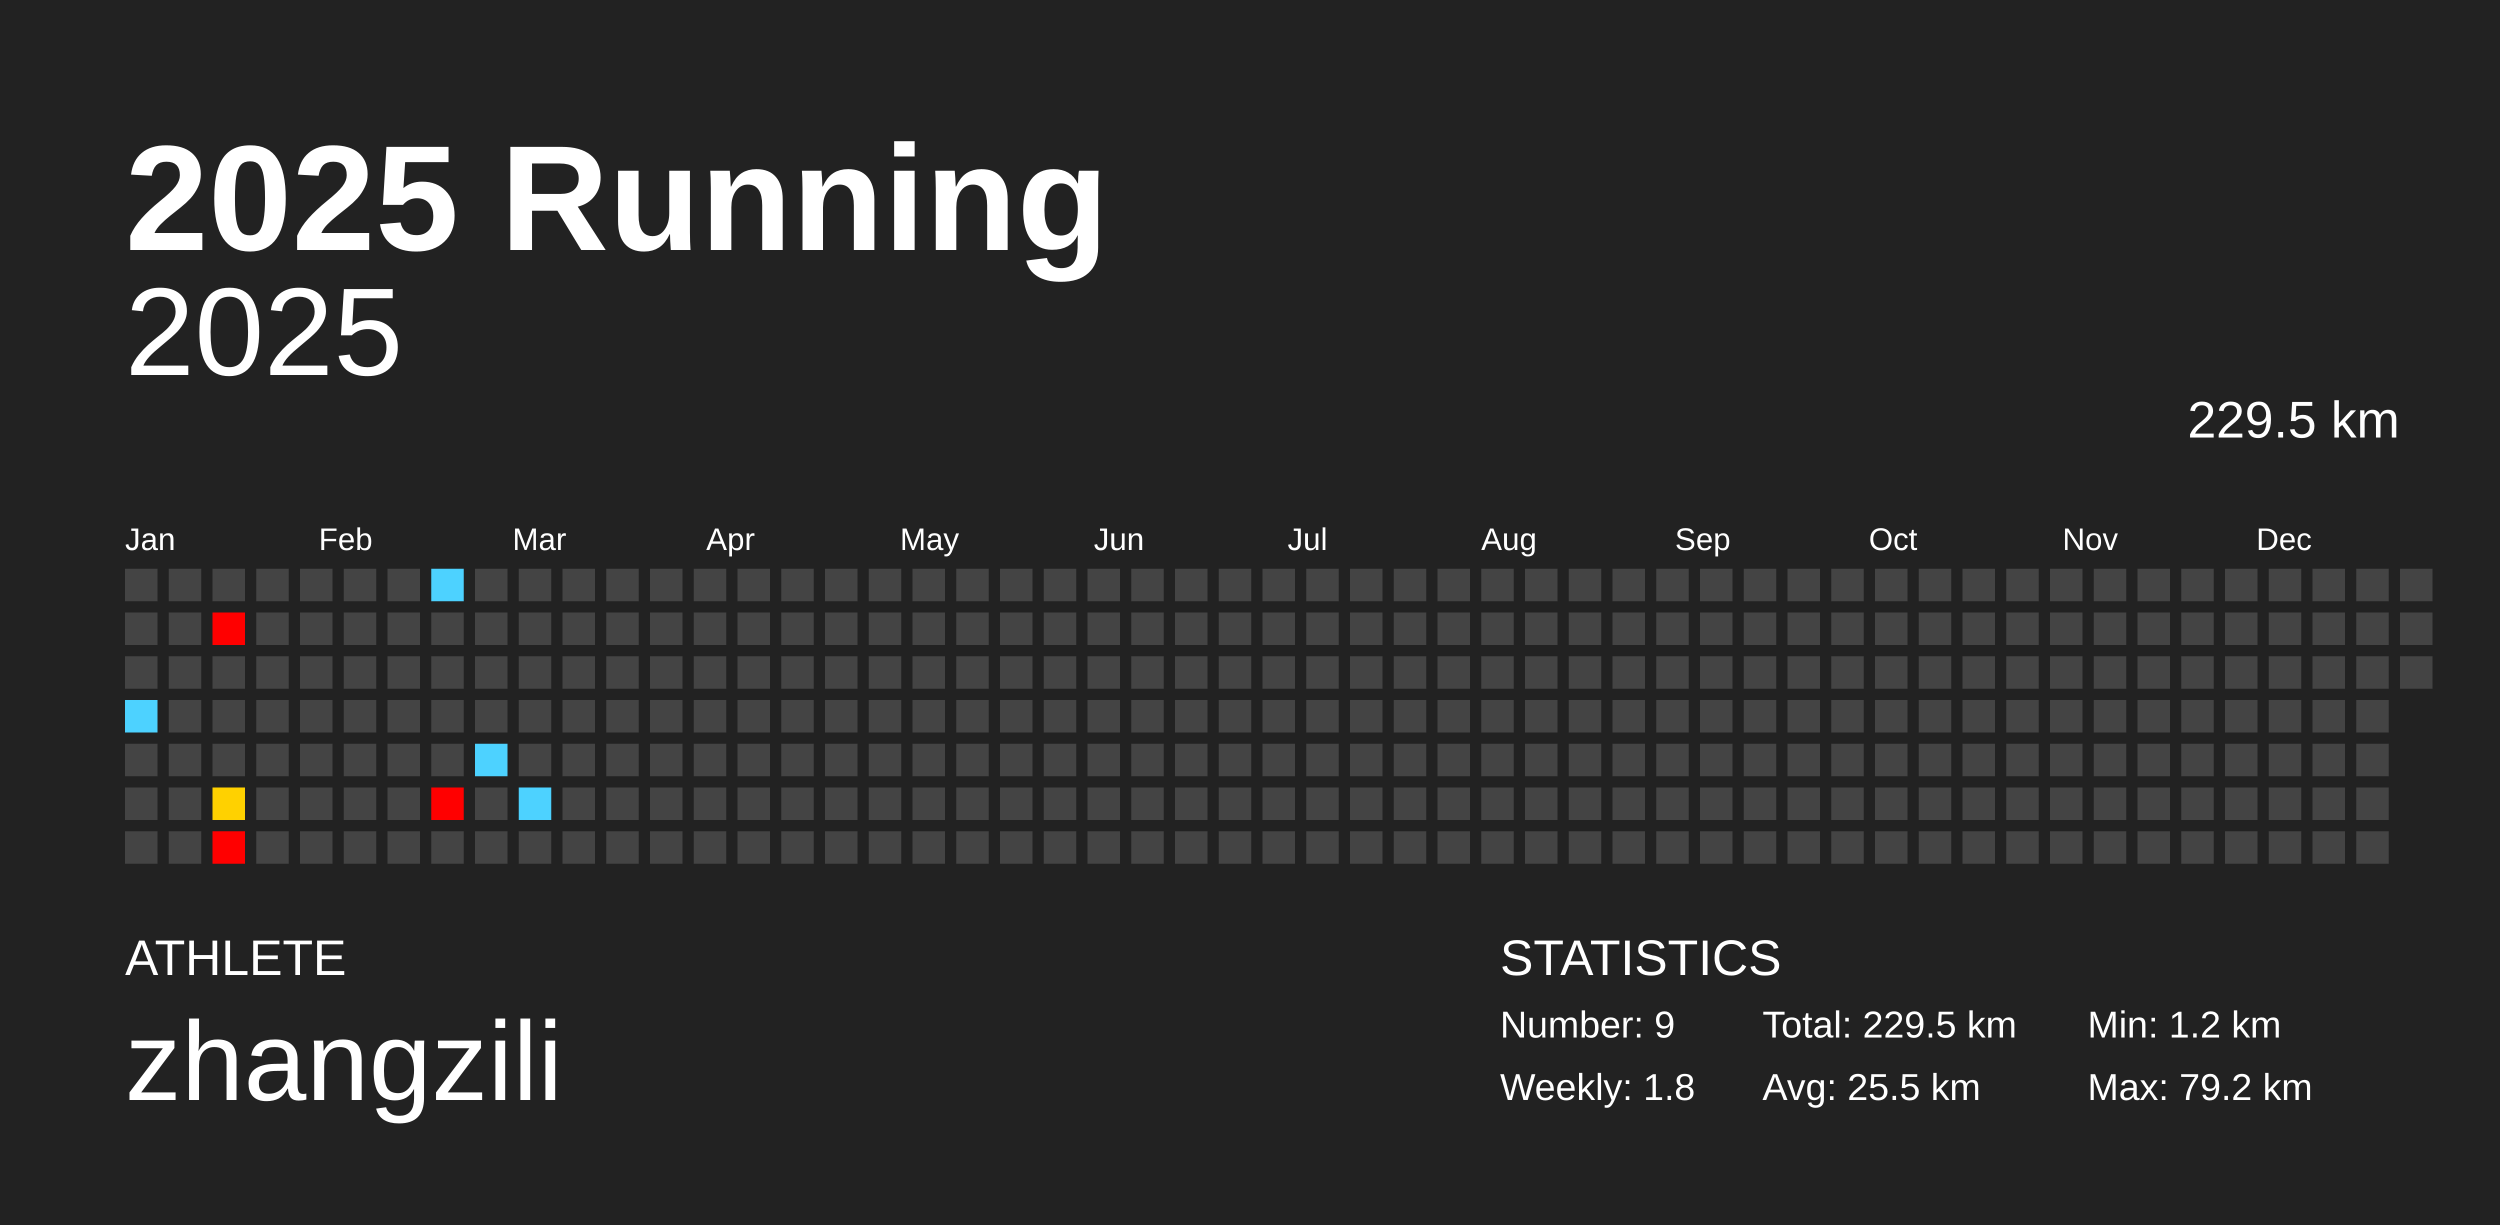
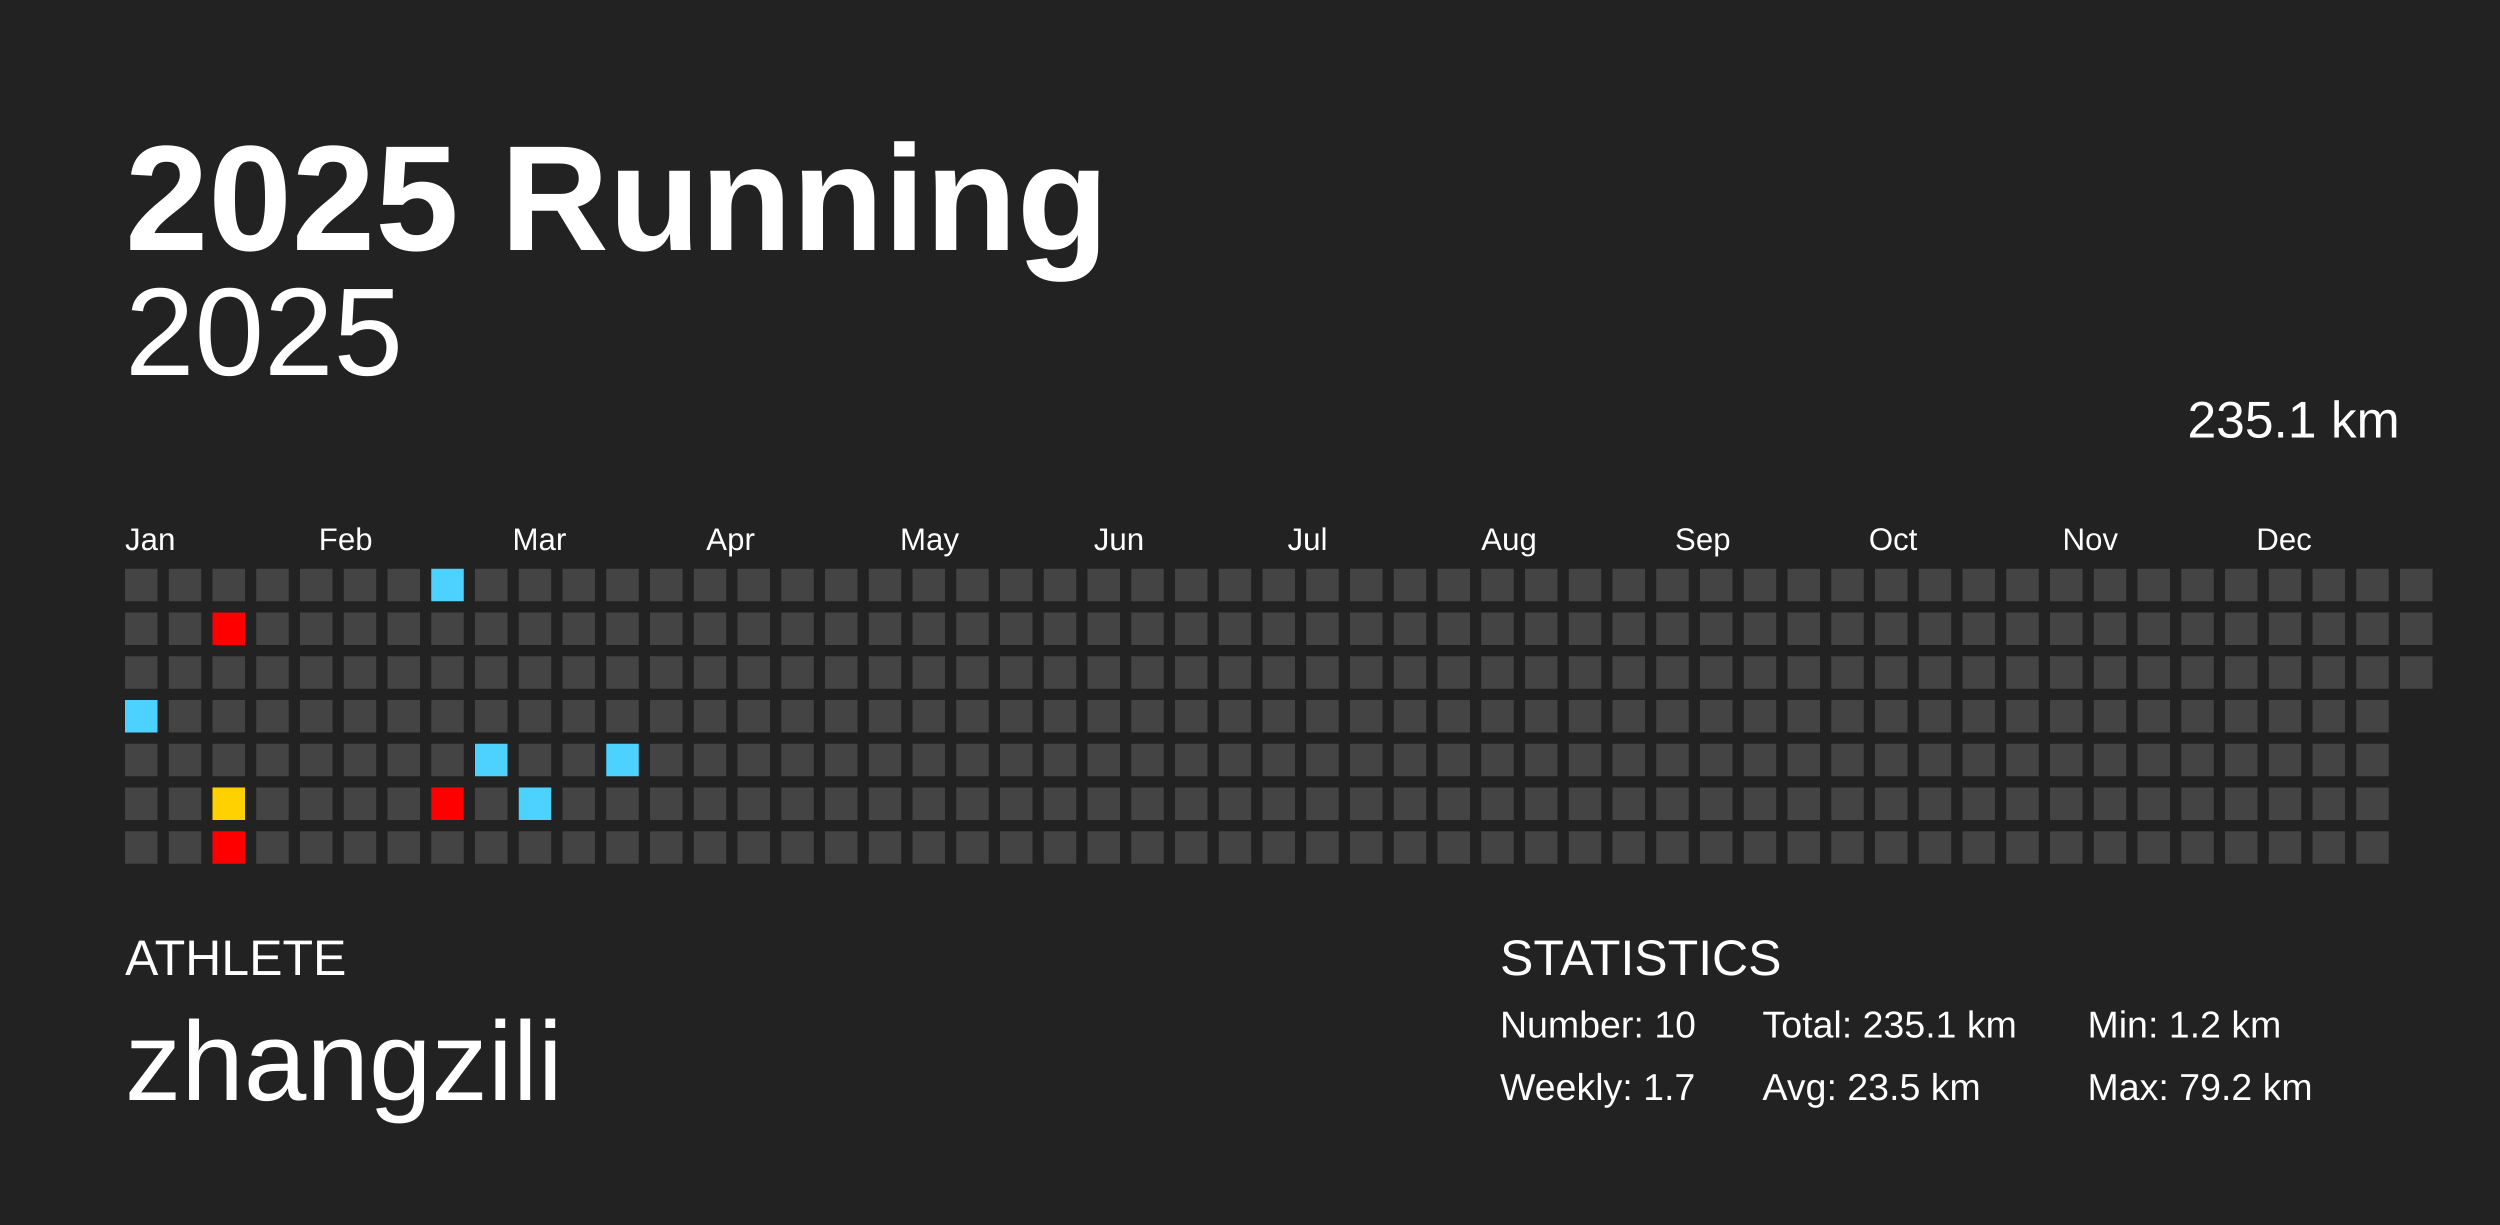
<svg xmlns="http://www.w3.org/2000/svg" baseProfile="full" height="98mm" version="1.1" viewBox="0,0,200,98" width="200mm">
  <defs />
  <rect fill="#222222" height="98" width="200" x="0" y="0" />
  <text fill="#FFFFFF" style="font-size:12px; font-family:Arial; font-weight:bold;" x="10" y="20">2025 Running</text>
  <text fill="#FFFFFF" style="font-size:4px; font-family:Arial" x="10" y="78">ATHLETE</text>
  <text fill="#FFFFFF" style="font-size:9px; font-family:Arial" x="10" y="88">zhangzili</text>
  <text fill="#FFFFFF" style="font-size:4px; font-family:Arial" x="120" y="78">STATISTICS</text>
-   <text fill="#FFFFFF" style="font-size:3px; font-family:Arial" x="120" y="83">Number: 9</text>
-   <text fill="#FFFFFF" style="font-size:3px; font-family:Arial" x="120" y="88">Weekly: 1.8</text>
-   <text fill="#FFFFFF" style="font-size:3px; font-family:Arial" x="141" y="83">Total: 229.5 km</text>
-   <text fill="#FFFFFF" style="font-size:3px; font-family:Arial" x="141" y="88">Avg: 25.5 km</text>
+   <text fill="#FFFFFF" style="font-size:3px; font-family:Arial" x="120" y="83">Number: 10</text>
+   <text fill="#FFFFFF" style="font-size:3px; font-family:Arial" x="120" y="88">Weekly: 1.7</text>
+   <text fill="#FFFFFF" style="font-size:3px; font-family:Arial" x="141" y="83">Total: 235.1 km</text>
+   <text fill="#FFFFFF" style="font-size:3px; font-family:Arial" x="141" y="88">Avg: 23.5 km</text>
  <text fill="#FFFFFF" style="font-size:3px; font-family:Arial" x="167" y="83">Min: 1.2 km</text>
  <text fill="#FFFFFF" style="font-size:3px; font-family:Arial" x="167" y="88">Max: 79.2 km</text>
  <text alignment-baseline="hanging" fill="#FFFFFF" style="font-size:10.0px; font-family:Arial;" x="10" y="30">2025</text>
-   <text alignment-baseline="hanging" fill="#FFFFFF" style="font-size:4.125px; font-family:Arial;" x="175" y="35">229.5 km</text>
+   <text alignment-baseline="hanging" fill="#FFFFFF" style="font-size:4.125px; font-family:Arial;" x="175" y="35">235.1 km</text>
  <text fill="#FFFFFF" style="font-size:2.5px; font-family:Arial" x="10.0" y="44">Jan</text>
  <text fill="#FFFFFF" style="font-size:2.5px; font-family:Arial" x="25.5" y="44">Feb</text>
  <text fill="#FFFFFF" style="font-size:2.5px; font-family:Arial" x="41.0" y="44">Mar</text>
  <text fill="#FFFFFF" style="font-size:2.5px; font-family:Arial" x="56.5" y="44">Apr</text>
  <text fill="#FFFFFF" style="font-size:2.5px; font-family:Arial" x="72.0" y="44">May</text>
  <text fill="#FFFFFF" style="font-size:2.5px; font-family:Arial" x="87.5" y="44">Jun</text>
  <text fill="#FFFFFF" style="font-size:2.5px; font-family:Arial" x="103.0" y="44">Jul</text>
  <text fill="#FFFFFF" style="font-size:2.5px; font-family:Arial" x="118.5" y="44">Aug</text>
  <text fill="#FFFFFF" style="font-size:2.5px; font-family:Arial" x="134.0" y="44">Sep</text>
  <text fill="#FFFFFF" style="font-size:2.5px; font-family:Arial" x="149.5" y="44">Oct</text>
  <text fill="#FFFFFF" style="font-size:2.5px; font-family:Arial" x="165.0" y="44">Nov</text>
  <text fill="#FFFFFF" style="font-size:2.5px; font-family:Arial" x="180.5" y="44">Dec</text>
  <rect fill="#444444" height="2.6" width="2.6" x="10.0" y="45.5" />
  <rect fill="#444444" height="2.6" width="2.6" x="10.0" y="49.0" />
  <rect fill="#444444" height="2.6" width="2.6" x="10.0" y="52.5" />
  <rect fill="#4dd2ff" height="2.6" width="2.6" x="10.0" y="56.0" />
  <rect fill="#444444" height="2.6" width="2.6" x="10.0" y="59.5" />
  <rect fill="#444444" height="2.6" width="2.6" x="10.0" y="63.0" />
  <rect fill="#444444" height="2.6" width="2.6" x="10.0" y="66.5" />
  <rect fill="#444444" height="2.6" width="2.6" x="13.5" y="45.5" />
  <rect fill="#444444" height="2.6" width="2.6" x="13.5" y="49.0" />
  <rect fill="#444444" height="2.6" width="2.6" x="13.5" y="52.5" />
  <rect fill="#444444" height="2.6" width="2.6" x="13.5" y="56.0" />
  <rect fill="#444444" height="2.6" width="2.6" x="13.5" y="59.5" />
  <rect fill="#444444" height="2.6" width="2.6" x="13.5" y="63.0" />
  <rect fill="#444444" height="2.6" width="2.6" x="13.5" y="66.5" />
  <rect fill="#444444" height="2.6" width="2.6" x="17.0" y="45.5" />
  <rect fill="red" height="2.6" width="2.6" x="17.0" y="49.0" />
  <rect fill="#444444" height="2.6" width="2.6" x="17.0" y="52.5" />
  <rect fill="#444444" height="2.6" width="2.6" x="17.0" y="56.0" />
  <rect fill="#444444" height="2.6" width="2.6" x="17.0" y="59.5" />
  <rect fill="#ffd100" height="2.6" width="2.6" x="17.0" y="63.0" />
  <rect fill="red" height="2.6" width="2.6" x="17.0" y="66.5" />
  <rect fill="#444444" height="2.6" width="2.6" x="20.5" y="45.5" />
  <rect fill="#444444" height="2.6" width="2.6" x="20.5" y="49.0" />
  <rect fill="#444444" height="2.6" width="2.6" x="20.5" y="52.5" />
  <rect fill="#444444" height="2.6" width="2.6" x="20.5" y="56.0" />
  <rect fill="#444444" height="2.6" width="2.6" x="20.5" y="59.5" />
  <rect fill="#444444" height="2.6" width="2.6" x="20.5" y="63.0" />
  <rect fill="#444444" height="2.6" width="2.6" x="20.5" y="66.5" />
  <rect fill="#444444" height="2.6" width="2.6" x="24.0" y="45.5" />
  <rect fill="#444444" height="2.6" width="2.6" x="24.0" y="49.0" />
  <rect fill="#444444" height="2.6" width="2.6" x="24.0" y="52.5" />
  <rect fill="#444444" height="2.6" width="2.6" x="24.0" y="56.0" />
  <rect fill="#444444" height="2.6" width="2.6" x="24.0" y="59.5" />
  <rect fill="#444444" height="2.6" width="2.6" x="24.0" y="63.0" />
  <rect fill="#444444" height="2.6" width="2.6" x="24.0" y="66.5" />
  <rect fill="#444444" height="2.6" width="2.6" x="27.5" y="45.5" />
  <rect fill="#444444" height="2.6" width="2.6" x="27.5" y="49.0" />
  <rect fill="#444444" height="2.6" width="2.6" x="27.5" y="52.5" />
  <rect fill="#444444" height="2.6" width="2.6" x="27.5" y="56.0" />
  <rect fill="#444444" height="2.6" width="2.6" x="27.5" y="59.5" />
  <rect fill="#444444" height="2.6" width="2.6" x="27.5" y="63.0" />
  <rect fill="#444444" height="2.6" width="2.6" x="27.5" y="66.5" />
  <rect fill="#444444" height="2.6" width="2.6" x="31.0" y="45.5" />
  <rect fill="#444444" height="2.6" width="2.6" x="31.0" y="49.0" />
  <rect fill="#444444" height="2.6" width="2.6" x="31.0" y="52.5" />
  <rect fill="#444444" height="2.6" width="2.6" x="31.0" y="56.0" />
  <rect fill="#444444" height="2.6" width="2.6" x="31.0" y="59.5" />
  <rect fill="#444444" height="2.6" width="2.6" x="31.0" y="63.0" />
  <rect fill="#444444" height="2.6" width="2.6" x="31.0" y="66.5" />
  <rect fill="#4dd2ff" height="2.6" width="2.6" x="34.5" y="45.5" />
  <rect fill="#444444" height="2.6" width="2.6" x="34.5" y="49.0" />
  <rect fill="#444444" height="2.6" width="2.6" x="34.5" y="52.5" />
  <rect fill="#444444" height="2.6" width="2.6" x="34.5" y="56.0" />
  <rect fill="#444444" height="2.6" width="2.6" x="34.5" y="59.5" />
  <rect fill="red" height="2.6" width="2.6" x="34.5" y="63.0" />
  <rect fill="#444444" height="2.6" width="2.6" x="34.5" y="66.5" />
  <rect fill="#444444" height="2.6" width="2.6" x="38.0" y="45.5" />
  <rect fill="#444444" height="2.6" width="2.6" x="38.0" y="49.0" />
  <rect fill="#444444" height="2.6" width="2.6" x="38.0" y="52.5" />
  <rect fill="#444444" height="2.6" width="2.6" x="38.0" y="56.0" />
  <rect fill="#4dd2ff" height="2.6" width="2.6" x="38.0" y="59.5" />
  <rect fill="#444444" height="2.6" width="2.6" x="38.0" y="63.0" />
  <rect fill="#444444" height="2.6" width="2.6" x="38.0" y="66.5" />
  <rect fill="#444444" height="2.6" width="2.6" x="41.5" y="45.5" />
  <rect fill="#444444" height="2.6" width="2.6" x="41.5" y="49.0" />
  <rect fill="#444444" height="2.6" width="2.6" x="41.5" y="52.5" />
  <rect fill="#444444" height="2.6" width="2.6" x="41.5" y="56.0" />
  <rect fill="#444444" height="2.6" width="2.6" x="41.5" y="59.5" />
  <rect fill="#4dd2ff" height="2.6" width="2.6" x="41.5" y="63.0" />
  <rect fill="#444444" height="2.6" width="2.6" x="41.5" y="66.5" />
  <rect fill="#444444" height="2.6" width="2.6" x="45.0" y="45.5" />
  <rect fill="#444444" height="2.6" width="2.6" x="45.0" y="49.0" />
  <rect fill="#444444" height="2.6" width="2.6" x="45.0" y="52.5" />
  <rect fill="#444444" height="2.6" width="2.6" x="45.0" y="56.0" />
  <rect fill="#444444" height="2.6" width="2.6" x="45.0" y="59.5" />
  <rect fill="#444444" height="2.6" width="2.6" x="45.0" y="63.0" />
  <rect fill="#444444" height="2.6" width="2.6" x="45.0" y="66.5" />
  <rect fill="#444444" height="2.6" width="2.6" x="48.5" y="45.5" />
  <rect fill="#444444" height="2.6" width="2.6" x="48.5" y="49.0" />
  <rect fill="#444444" height="2.6" width="2.6" x="48.5" y="52.5" />
  <rect fill="#444444" height="2.6" width="2.6" x="48.5" y="56.0" />
-   <rect fill="#444444" height="2.6" width="2.6" x="48.5" y="59.5" />
+   <rect fill="#4dd2ff" height="2.6" width="2.6" x="48.5" y="59.5" />
  <rect fill="#444444" height="2.6" width="2.6" x="48.5" y="63.0" />
  <rect fill="#444444" height="2.6" width="2.6" x="48.5" y="66.5" />
  <rect fill="#444444" height="2.6" width="2.6" x="52.0" y="45.5" />
  <rect fill="#444444" height="2.6" width="2.6" x="52.0" y="49.0" />
  <rect fill="#444444" height="2.6" width="2.6" x="52.0" y="52.5" />
  <rect fill="#444444" height="2.6" width="2.6" x="52.0" y="56.0" />
  <rect fill="#444444" height="2.6" width="2.6" x="52.0" y="59.5" />
  <rect fill="#444444" height="2.6" width="2.6" x="52.0" y="63.0" />
  <rect fill="#444444" height="2.6" width="2.6" x="52.0" y="66.5" />
  <rect fill="#444444" height="2.6" width="2.6" x="55.5" y="45.5" />
  <rect fill="#444444" height="2.6" width="2.6" x="55.5" y="49.0" />
  <rect fill="#444444" height="2.6" width="2.6" x="55.5" y="52.5" />
  <rect fill="#444444" height="2.6" width="2.6" x="55.5" y="56.0" />
  <rect fill="#444444" height="2.6" width="2.6" x="55.5" y="59.5" />
  <rect fill="#444444" height="2.6" width="2.6" x="55.5" y="63.0" />
  <rect fill="#444444" height="2.6" width="2.6" x="55.5" y="66.5" />
  <rect fill="#444444" height="2.6" width="2.6" x="59.0" y="45.5" />
  <rect fill="#444444" height="2.6" width="2.6" x="59.0" y="49.0" />
  <rect fill="#444444" height="2.6" width="2.6" x="59.0" y="52.5" />
  <rect fill="#444444" height="2.6" width="2.6" x="59.0" y="56.0" />
  <rect fill="#444444" height="2.6" width="2.6" x="59.0" y="59.5" />
  <rect fill="#444444" height="2.6" width="2.6" x="59.0" y="63.0" />
  <rect fill="#444444" height="2.6" width="2.6" x="59.0" y="66.5" />
  <rect fill="#444444" height="2.6" width="2.6" x="62.5" y="45.5" />
  <rect fill="#444444" height="2.6" width="2.6" x="62.5" y="49.0" />
  <rect fill="#444444" height="2.6" width="2.6" x="62.5" y="52.5" />
  <rect fill="#444444" height="2.6" width="2.6" x="62.5" y="56.0" />
  <rect fill="#444444" height="2.6" width="2.6" x="62.5" y="59.5" />
  <rect fill="#444444" height="2.6" width="2.6" x="62.5" y="63.0" />
  <rect fill="#444444" height="2.6" width="2.6" x="62.5" y="66.5" />
  <rect fill="#444444" height="2.6" width="2.6" x="66.0" y="45.5" />
  <rect fill="#444444" height="2.6" width="2.6" x="66.0" y="49.0" />
  <rect fill="#444444" height="2.6" width="2.6" x="66.0" y="52.5" />
  <rect fill="#444444" height="2.6" width="2.6" x="66.0" y="56.0" />
  <rect fill="#444444" height="2.6" width="2.6" x="66.0" y="59.5" />
  <rect fill="#444444" height="2.6" width="2.6" x="66.0" y="63.0" />
  <rect fill="#444444" height="2.6" width="2.6" x="66.0" y="66.5" />
  <rect fill="#444444" height="2.6" width="2.6" x="69.5" y="45.5" />
  <rect fill="#444444" height="2.6" width="2.6" x="69.5" y="49.0" />
  <rect fill="#444444" height="2.6" width="2.6" x="69.5" y="52.5" />
  <rect fill="#444444" height="2.6" width="2.6" x="69.5" y="56.0" />
  <rect fill="#444444" height="2.6" width="2.6" x="69.5" y="59.5" />
  <rect fill="#444444" height="2.6" width="2.6" x="69.5" y="63.0" />
  <rect fill="#444444" height="2.6" width="2.6" x="69.5" y="66.5" />
  <rect fill="#444444" height="2.6" width="2.6" x="73.0" y="45.5" />
  <rect fill="#444444" height="2.6" width="2.6" x="73.0" y="49.0" />
  <rect fill="#444444" height="2.6" width="2.6" x="73.0" y="52.5" />
  <rect fill="#444444" height="2.6" width="2.6" x="73.0" y="56.0" />
  <rect fill="#444444" height="2.6" width="2.6" x="73.0" y="59.5" />
  <rect fill="#444444" height="2.6" width="2.6" x="73.0" y="63.0" />
  <rect fill="#444444" height="2.6" width="2.6" x="73.0" y="66.5" />
  <rect fill="#444444" height="2.6" width="2.6" x="76.5" y="45.5" />
  <rect fill="#444444" height="2.6" width="2.6" x="76.5" y="49.0" />
  <rect fill="#444444" height="2.6" width="2.6" x="76.5" y="52.5" />
  <rect fill="#444444" height="2.6" width="2.6" x="76.5" y="56.0" />
  <rect fill="#444444" height="2.6" width="2.6" x="76.5" y="59.5" />
  <rect fill="#444444" height="2.6" width="2.6" x="76.5" y="63.0" />
  <rect fill="#444444" height="2.6" width="2.6" x="76.5" y="66.5" />
  <rect fill="#444444" height="2.6" width="2.6" x="80.0" y="45.5" />
  <rect fill="#444444" height="2.6" width="2.6" x="80.0" y="49.0" />
  <rect fill="#444444" height="2.6" width="2.6" x="80.0" y="52.5" />
  <rect fill="#444444" height="2.6" width="2.6" x="80.0" y="56.0" />
  <rect fill="#444444" height="2.6" width="2.6" x="80.0" y="59.5" />
  <rect fill="#444444" height="2.6" width="2.6" x="80.0" y="63.0" />
  <rect fill="#444444" height="2.6" width="2.6" x="80.0" y="66.5" />
  <rect fill="#444444" height="2.6" width="2.6" x="83.5" y="45.5" />
  <rect fill="#444444" height="2.6" width="2.6" x="83.5" y="49.0" />
  <rect fill="#444444" height="2.6" width="2.6" x="83.5" y="52.5" />
  <rect fill="#444444" height="2.6" width="2.6" x="83.5" y="56.0" />
  <rect fill="#444444" height="2.6" width="2.6" x="83.5" y="59.5" />
  <rect fill="#444444" height="2.6" width="2.6" x="83.5" y="63.0" />
  <rect fill="#444444" height="2.6" width="2.6" x="83.5" y="66.5" />
  <rect fill="#444444" height="2.6" width="2.6" x="87.0" y="45.5" />
  <rect fill="#444444" height="2.6" width="2.6" x="87.0" y="49.0" />
  <rect fill="#444444" height="2.6" width="2.6" x="87.0" y="52.5" />
  <rect fill="#444444" height="2.6" width="2.6" x="87.0" y="56.0" />
  <rect fill="#444444" height="2.6" width="2.6" x="87.0" y="59.5" />
  <rect fill="#444444" height="2.6" width="2.6" x="87.0" y="63.0" />
  <rect fill="#444444" height="2.6" width="2.6" x="87.0" y="66.5" />
  <rect fill="#444444" height="2.6" width="2.6" x="90.5" y="45.5" />
  <rect fill="#444444" height="2.6" width="2.6" x="90.5" y="49.0" />
  <rect fill="#444444" height="2.6" width="2.6" x="90.5" y="52.5" />
  <rect fill="#444444" height="2.6" width="2.6" x="90.5" y="56.0" />
  <rect fill="#444444" height="2.6" width="2.6" x="90.5" y="59.5" />
  <rect fill="#444444" height="2.6" width="2.6" x="90.5" y="63.0" />
  <rect fill="#444444" height="2.6" width="2.6" x="90.5" y="66.5" />
  <rect fill="#444444" height="2.6" width="2.6" x="94.0" y="45.5" />
  <rect fill="#444444" height="2.6" width="2.6" x="94.0" y="49.0" />
  <rect fill="#444444" height="2.6" width="2.6" x="94.0" y="52.5" />
  <rect fill="#444444" height="2.6" width="2.6" x="94.0" y="56.0" />
  <rect fill="#444444" height="2.6" width="2.6" x="94.0" y="59.5" />
  <rect fill="#444444" height="2.6" width="2.6" x="94.0" y="63.0" />
  <rect fill="#444444" height="2.6" width="2.6" x="94.0" y="66.5" />
  <rect fill="#444444" height="2.6" width="2.6" x="97.5" y="45.5" />
  <rect fill="#444444" height="2.6" width="2.6" x="97.5" y="49.0" />
  <rect fill="#444444" height="2.6" width="2.6" x="97.5" y="52.5" />
  <rect fill="#444444" height="2.6" width="2.6" x="97.5" y="56.0" />
  <rect fill="#444444" height="2.6" width="2.6" x="97.5" y="59.5" />
  <rect fill="#444444" height="2.6" width="2.6" x="97.5" y="63.0" />
  <rect fill="#444444" height="2.6" width="2.6" x="97.5" y="66.5" />
  <rect fill="#444444" height="2.6" width="2.6" x="101.0" y="45.5" />
  <rect fill="#444444" height="2.6" width="2.6" x="101.0" y="49.0" />
  <rect fill="#444444" height="2.6" width="2.6" x="101.0" y="52.5" />
  <rect fill="#444444" height="2.6" width="2.6" x="101.0" y="56.0" />
  <rect fill="#444444" height="2.6" width="2.6" x="101.0" y="59.5" />
  <rect fill="#444444" height="2.6" width="2.6" x="101.0" y="63.0" />
  <rect fill="#444444" height="2.6" width="2.6" x="101.0" y="66.5" />
  <rect fill="#444444" height="2.6" width="2.6" x="104.5" y="45.5" />
  <rect fill="#444444" height="2.6" width="2.6" x="104.5" y="49.0" />
  <rect fill="#444444" height="2.6" width="2.6" x="104.5" y="52.5" />
  <rect fill="#444444" height="2.6" width="2.6" x="104.5" y="56.0" />
  <rect fill="#444444" height="2.6" width="2.6" x="104.5" y="59.5" />
  <rect fill="#444444" height="2.6" width="2.6" x="104.5" y="63.0" />
  <rect fill="#444444" height="2.6" width="2.6" x="104.5" y="66.5" />
  <rect fill="#444444" height="2.6" width="2.6" x="108.0" y="45.5" />
  <rect fill="#444444" height="2.6" width="2.6" x="108.0" y="49.0" />
  <rect fill="#444444" height="2.6" width="2.6" x="108.0" y="52.5" />
  <rect fill="#444444" height="2.6" width="2.6" x="108.0" y="56.0" />
  <rect fill="#444444" height="2.6" width="2.6" x="108.0" y="59.5" />
  <rect fill="#444444" height="2.6" width="2.6" x="108.0" y="63.0" />
  <rect fill="#444444" height="2.6" width="2.6" x="108.0" y="66.5" />
  <rect fill="#444444" height="2.6" width="2.6" x="111.5" y="45.5" />
  <rect fill="#444444" height="2.6" width="2.6" x="111.5" y="49.0" />
  <rect fill="#444444" height="2.6" width="2.6" x="111.5" y="52.5" />
  <rect fill="#444444" height="2.6" width="2.6" x="111.5" y="56.0" />
  <rect fill="#444444" height="2.6" width="2.6" x="111.5" y="59.5" />
  <rect fill="#444444" height="2.6" width="2.6" x="111.5" y="63.0" />
  <rect fill="#444444" height="2.6" width="2.6" x="111.5" y="66.5" />
  <rect fill="#444444" height="2.6" width="2.6" x="115.0" y="45.5" />
  <rect fill="#444444" height="2.6" width="2.6" x="115.0" y="49.0" />
  <rect fill="#444444" height="2.6" width="2.6" x="115.0" y="52.5" />
  <rect fill="#444444" height="2.6" width="2.6" x="115.0" y="56.0" />
  <rect fill="#444444" height="2.6" width="2.6" x="115.0" y="59.5" />
  <rect fill="#444444" height="2.6" width="2.6" x="115.0" y="63.0" />
  <rect fill="#444444" height="2.6" width="2.6" x="115.0" y="66.5" />
  <rect fill="#444444" height="2.6" width="2.6" x="118.5" y="45.5" />
  <rect fill="#444444" height="2.6" width="2.6" x="118.5" y="49.0" />
  <rect fill="#444444" height="2.6" width="2.6" x="118.5" y="52.5" />
  <rect fill="#444444" height="2.6" width="2.6" x="118.5" y="56.0" />
  <rect fill="#444444" height="2.6" width="2.6" x="118.5" y="59.5" />
  <rect fill="#444444" height="2.6" width="2.6" x="118.5" y="63.0" />
  <rect fill="#444444" height="2.6" width="2.6" x="118.5" y="66.5" />
  <rect fill="#444444" height="2.6" width="2.6" x="122.0" y="45.5" />
  <rect fill="#444444" height="2.6" width="2.6" x="122.0" y="49.0" />
  <rect fill="#444444" height="2.6" width="2.6" x="122.0" y="52.5" />
  <rect fill="#444444" height="2.6" width="2.6" x="122.0" y="56.0" />
  <rect fill="#444444" height="2.6" width="2.6" x="122.0" y="59.5" />
  <rect fill="#444444" height="2.6" width="2.6" x="122.0" y="63.0" />
  <rect fill="#444444" height="2.6" width="2.6" x="122.0" y="66.5" />
  <rect fill="#444444" height="2.6" width="2.6" x="125.5" y="45.5" />
  <rect fill="#444444" height="2.6" width="2.6" x="125.5" y="49.0" />
  <rect fill="#444444" height="2.6" width="2.6" x="125.5" y="52.5" />
  <rect fill="#444444" height="2.6" width="2.6" x="125.5" y="56.0" />
  <rect fill="#444444" height="2.6" width="2.6" x="125.5" y="59.5" />
  <rect fill="#444444" height="2.6" width="2.6" x="125.5" y="63.0" />
  <rect fill="#444444" height="2.6" width="2.6" x="125.5" y="66.5" />
  <rect fill="#444444" height="2.6" width="2.6" x="129.0" y="45.5" />
  <rect fill="#444444" height="2.6" width="2.6" x="129.0" y="49.0" />
  <rect fill="#444444" height="2.6" width="2.6" x="129.0" y="52.5" />
  <rect fill="#444444" height="2.6" width="2.6" x="129.0" y="56.0" />
  <rect fill="#444444" height="2.6" width="2.6" x="129.0" y="59.5" />
  <rect fill="#444444" height="2.6" width="2.6" x="129.0" y="63.0" />
  <rect fill="#444444" height="2.6" width="2.6" x="129.0" y="66.5" />
  <rect fill="#444444" height="2.6" width="2.6" x="132.5" y="45.5" />
  <rect fill="#444444" height="2.6" width="2.6" x="132.5" y="49.0" />
  <rect fill="#444444" height="2.6" width="2.6" x="132.5" y="52.5" />
  <rect fill="#444444" height="2.6" width="2.6" x="132.5" y="56.0" />
  <rect fill="#444444" height="2.6" width="2.6" x="132.5" y="59.5" />
  <rect fill="#444444" height="2.6" width="2.6" x="132.5" y="63.0" />
  <rect fill="#444444" height="2.6" width="2.6" x="132.5" y="66.5" />
  <rect fill="#444444" height="2.6" width="2.6" x="136.0" y="45.5" />
  <rect fill="#444444" height="2.6" width="2.6" x="136.0" y="49.0" />
  <rect fill="#444444" height="2.6" width="2.6" x="136.0" y="52.5" />
  <rect fill="#444444" height="2.6" width="2.6" x="136.0" y="56.0" />
  <rect fill="#444444" height="2.6" width="2.6" x="136.0" y="59.5" />
  <rect fill="#444444" height="2.6" width="2.6" x="136.0" y="63.0" />
  <rect fill="#444444" height="2.6" width="2.6" x="136.0" y="66.5" />
  <rect fill="#444444" height="2.6" width="2.6" x="139.5" y="45.5" />
  <rect fill="#444444" height="2.6" width="2.6" x="139.5" y="49.0" />
  <rect fill="#444444" height="2.6" width="2.6" x="139.5" y="52.5" />
  <rect fill="#444444" height="2.6" width="2.6" x="139.5" y="56.0" />
  <rect fill="#444444" height="2.6" width="2.6" x="139.5" y="59.5" />
  <rect fill="#444444" height="2.6" width="2.6" x="139.5" y="63.0" />
  <rect fill="#444444" height="2.6" width="2.6" x="139.5" y="66.5" />
  <rect fill="#444444" height="2.6" width="2.6" x="143.0" y="45.5" />
  <rect fill="#444444" height="2.6" width="2.6" x="143.0" y="49.0" />
  <rect fill="#444444" height="2.6" width="2.6" x="143.0" y="52.5" />
  <rect fill="#444444" height="2.6" width="2.6" x="143.0" y="56.0" />
  <rect fill="#444444" height="2.6" width="2.6" x="143.0" y="59.5" />
  <rect fill="#444444" height="2.6" width="2.6" x="143.0" y="63.0" />
  <rect fill="#444444" height="2.6" width="2.6" x="143.0" y="66.5" />
  <rect fill="#444444" height="2.6" width="2.6" x="146.5" y="45.5" />
  <rect fill="#444444" height="2.6" width="2.6" x="146.5" y="49.0" />
  <rect fill="#444444" height="2.6" width="2.6" x="146.5" y="52.5" />
  <rect fill="#444444" height="2.6" width="2.6" x="146.5" y="56.0" />
  <rect fill="#444444" height="2.6" width="2.6" x="146.5" y="59.5" />
  <rect fill="#444444" height="2.6" width="2.6" x="146.5" y="63.0" />
  <rect fill="#444444" height="2.6" width="2.6" x="146.5" y="66.5" />
  <rect fill="#444444" height="2.6" width="2.6" x="150.0" y="45.5" />
  <rect fill="#444444" height="2.6" width="2.6" x="150.0" y="49.0" />
  <rect fill="#444444" height="2.6" width="2.6" x="150.0" y="52.5" />
  <rect fill="#444444" height="2.6" width="2.6" x="150.0" y="56.0" />
  <rect fill="#444444" height="2.6" width="2.6" x="150.0" y="59.5" />
  <rect fill="#444444" height="2.6" width="2.6" x="150.0" y="63.0" />
  <rect fill="#444444" height="2.6" width="2.6" x="150.0" y="66.5" />
  <rect fill="#444444" height="2.6" width="2.6" x="153.5" y="45.5" />
  <rect fill="#444444" height="2.6" width="2.6" x="153.5" y="49.0" />
  <rect fill="#444444" height="2.6" width="2.6" x="153.5" y="52.5" />
  <rect fill="#444444" height="2.6" width="2.6" x="153.5" y="56.0" />
  <rect fill="#444444" height="2.6" width="2.6" x="153.5" y="59.5" />
  <rect fill="#444444" height="2.6" width="2.6" x="153.5" y="63.0" />
  <rect fill="#444444" height="2.6" width="2.6" x="153.5" y="66.5" />
  <rect fill="#444444" height="2.6" width="2.6" x="157.0" y="45.5" />
  <rect fill="#444444" height="2.6" width="2.6" x="157.0" y="49.0" />
  <rect fill="#444444" height="2.6" width="2.6" x="157.0" y="52.5" />
  <rect fill="#444444" height="2.6" width="2.6" x="157.0" y="56.0" />
  <rect fill="#444444" height="2.6" width="2.6" x="157.0" y="59.5" />
  <rect fill="#444444" height="2.6" width="2.6" x="157.0" y="63.0" />
  <rect fill="#444444" height="2.6" width="2.6" x="157.0" y="66.5" />
  <rect fill="#444444" height="2.6" width="2.6" x="160.5" y="45.5" />
  <rect fill="#444444" height="2.6" width="2.6" x="160.5" y="49.0" />
  <rect fill="#444444" height="2.6" width="2.6" x="160.5" y="52.5" />
  <rect fill="#444444" height="2.6" width="2.6" x="160.5" y="56.0" />
  <rect fill="#444444" height="2.6" width="2.6" x="160.5" y="59.5" />
  <rect fill="#444444" height="2.6" width="2.6" x="160.5" y="63.0" />
  <rect fill="#444444" height="2.6" width="2.6" x="160.5" y="66.5" />
  <rect fill="#444444" height="2.6" width="2.6" x="164.0" y="45.5" />
  <rect fill="#444444" height="2.6" width="2.6" x="164.0" y="49.0" />
  <rect fill="#444444" height="2.6" width="2.6" x="164.0" y="52.5" />
  <rect fill="#444444" height="2.6" width="2.6" x="164.0" y="56.0" />
  <rect fill="#444444" height="2.6" width="2.6" x="164.0" y="59.5" />
  <rect fill="#444444" height="2.6" width="2.6" x="164.0" y="63.0" />
  <rect fill="#444444" height="2.6" width="2.6" x="164.0" y="66.5" />
  <rect fill="#444444" height="2.6" width="2.6" x="167.5" y="45.5" />
  <rect fill="#444444" height="2.6" width="2.6" x="167.5" y="49.0" />
  <rect fill="#444444" height="2.6" width="2.6" x="167.5" y="52.5" />
  <rect fill="#444444" height="2.6" width="2.6" x="167.5" y="56.0" />
  <rect fill="#444444" height="2.6" width="2.6" x="167.5" y="59.5" />
  <rect fill="#444444" height="2.6" width="2.6" x="167.5" y="63.0" />
  <rect fill="#444444" height="2.6" width="2.6" x="167.5" y="66.5" />
  <rect fill="#444444" height="2.6" width="2.6" x="171.0" y="45.5" />
  <rect fill="#444444" height="2.6" width="2.6" x="171.0" y="49.0" />
  <rect fill="#444444" height="2.6" width="2.6" x="171.0" y="52.5" />
  <rect fill="#444444" height="2.6" width="2.6" x="171.0" y="56.0" />
  <rect fill="#444444" height="2.6" width="2.6" x="171.0" y="59.5" />
  <rect fill="#444444" height="2.6" width="2.6" x="171.0" y="63.0" />
  <rect fill="#444444" height="2.6" width="2.6" x="171.0" y="66.5" />
  <rect fill="#444444" height="2.6" width="2.6" x="174.5" y="45.5" />
  <rect fill="#444444" height="2.6" width="2.6" x="174.5" y="49.0" />
  <rect fill="#444444" height="2.6" width="2.6" x="174.5" y="52.5" />
  <rect fill="#444444" height="2.6" width="2.6" x="174.5" y="56.0" />
  <rect fill="#444444" height="2.6" width="2.6" x="174.5" y="59.5" />
  <rect fill="#444444" height="2.6" width="2.6" x="174.5" y="63.0" />
  <rect fill="#444444" height="2.6" width="2.6" x="174.5" y="66.5" />
  <rect fill="#444444" height="2.6" width="2.6" x="178.0" y="45.5" />
  <rect fill="#444444" height="2.6" width="2.6" x="178.0" y="49.0" />
  <rect fill="#444444" height="2.6" width="2.6" x="178.0" y="52.5" />
  <rect fill="#444444" height="2.6" width="2.6" x="178.0" y="56.0" />
  <rect fill="#444444" height="2.6" width="2.6" x="178.0" y="59.5" />
  <rect fill="#444444" height="2.6" width="2.6" x="178.0" y="63.0" />
  <rect fill="#444444" height="2.6" width="2.6" x="178.0" y="66.5" />
  <rect fill="#444444" height="2.6" width="2.6" x="181.5" y="45.5" />
  <rect fill="#444444" height="2.6" width="2.6" x="181.5" y="49.0" />
  <rect fill="#444444" height="2.6" width="2.6" x="181.5" y="52.5" />
  <rect fill="#444444" height="2.6" width="2.6" x="181.5" y="56.0" />
  <rect fill="#444444" height="2.6" width="2.6" x="181.5" y="59.5" />
  <rect fill="#444444" height="2.6" width="2.6" x="181.5" y="63.0" />
  <rect fill="#444444" height="2.6" width="2.6" x="181.5" y="66.5" />
  <rect fill="#444444" height="2.6" width="2.6" x="185.0" y="45.5" />
  <rect fill="#444444" height="2.6" width="2.6" x="185.0" y="49.0" />
  <rect fill="#444444" height="2.6" width="2.6" x="185.0" y="52.5" />
  <rect fill="#444444" height="2.6" width="2.6" x="185.0" y="56.0" />
  <rect fill="#444444" height="2.6" width="2.6" x="185.0" y="59.5" />
  <rect fill="#444444" height="2.6" width="2.6" x="185.0" y="63.0" />
  <rect fill="#444444" height="2.6" width="2.6" x="185.0" y="66.5" />
  <rect fill="#444444" height="2.6" width="2.6" x="188.5" y="45.5" />
  <rect fill="#444444" height="2.6" width="2.6" x="188.5" y="49.0" />
  <rect fill="#444444" height="2.6" width="2.6" x="188.5" y="52.5" />
  <rect fill="#444444" height="2.6" width="2.6" x="188.5" y="56.0" />
  <rect fill="#444444" height="2.6" width="2.6" x="188.5" y="59.5" />
  <rect fill="#444444" height="2.6" width="2.6" x="188.5" y="63.0" />
  <rect fill="#444444" height="2.6" width="2.6" x="188.5" y="66.5" />
  <rect fill="#444444" height="2.6" width="2.6" x="192.0" y="45.5" />
  <rect fill="#444444" height="2.6" width="2.6" x="192.0" y="49.0" />
  <rect fill="#444444" height="2.6" width="2.6" x="192.0" y="52.5" />
</svg>
